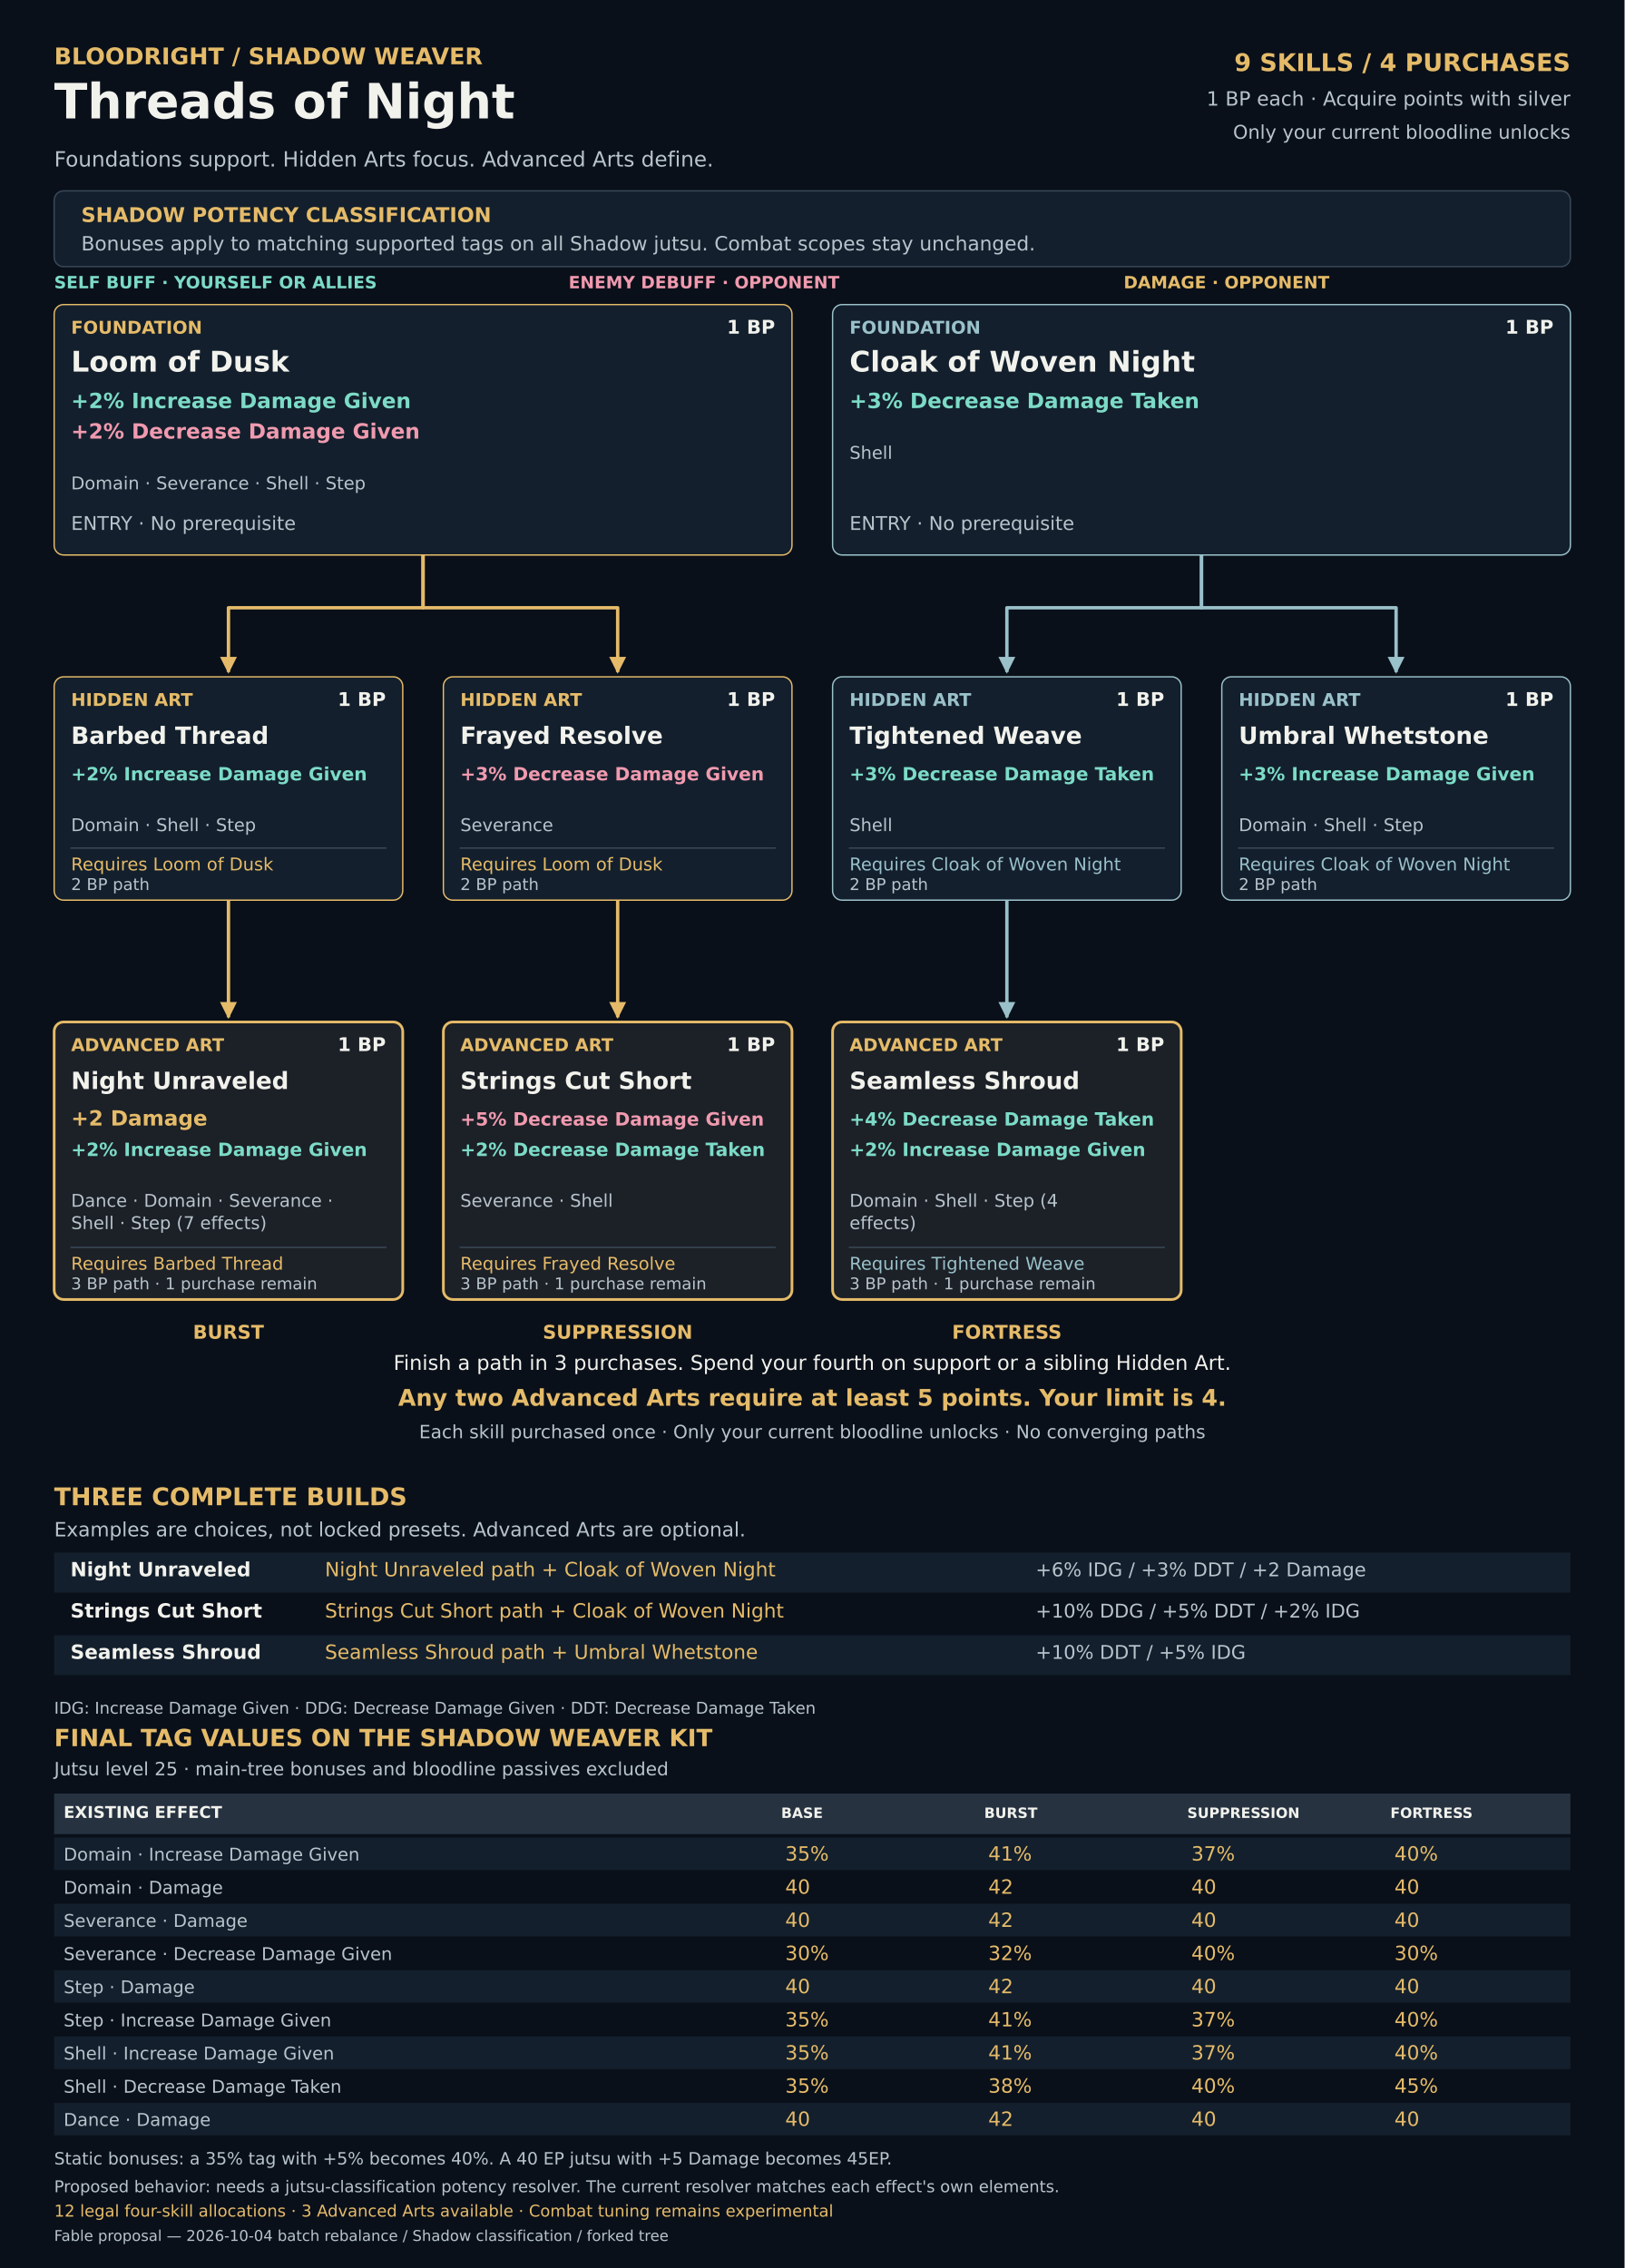
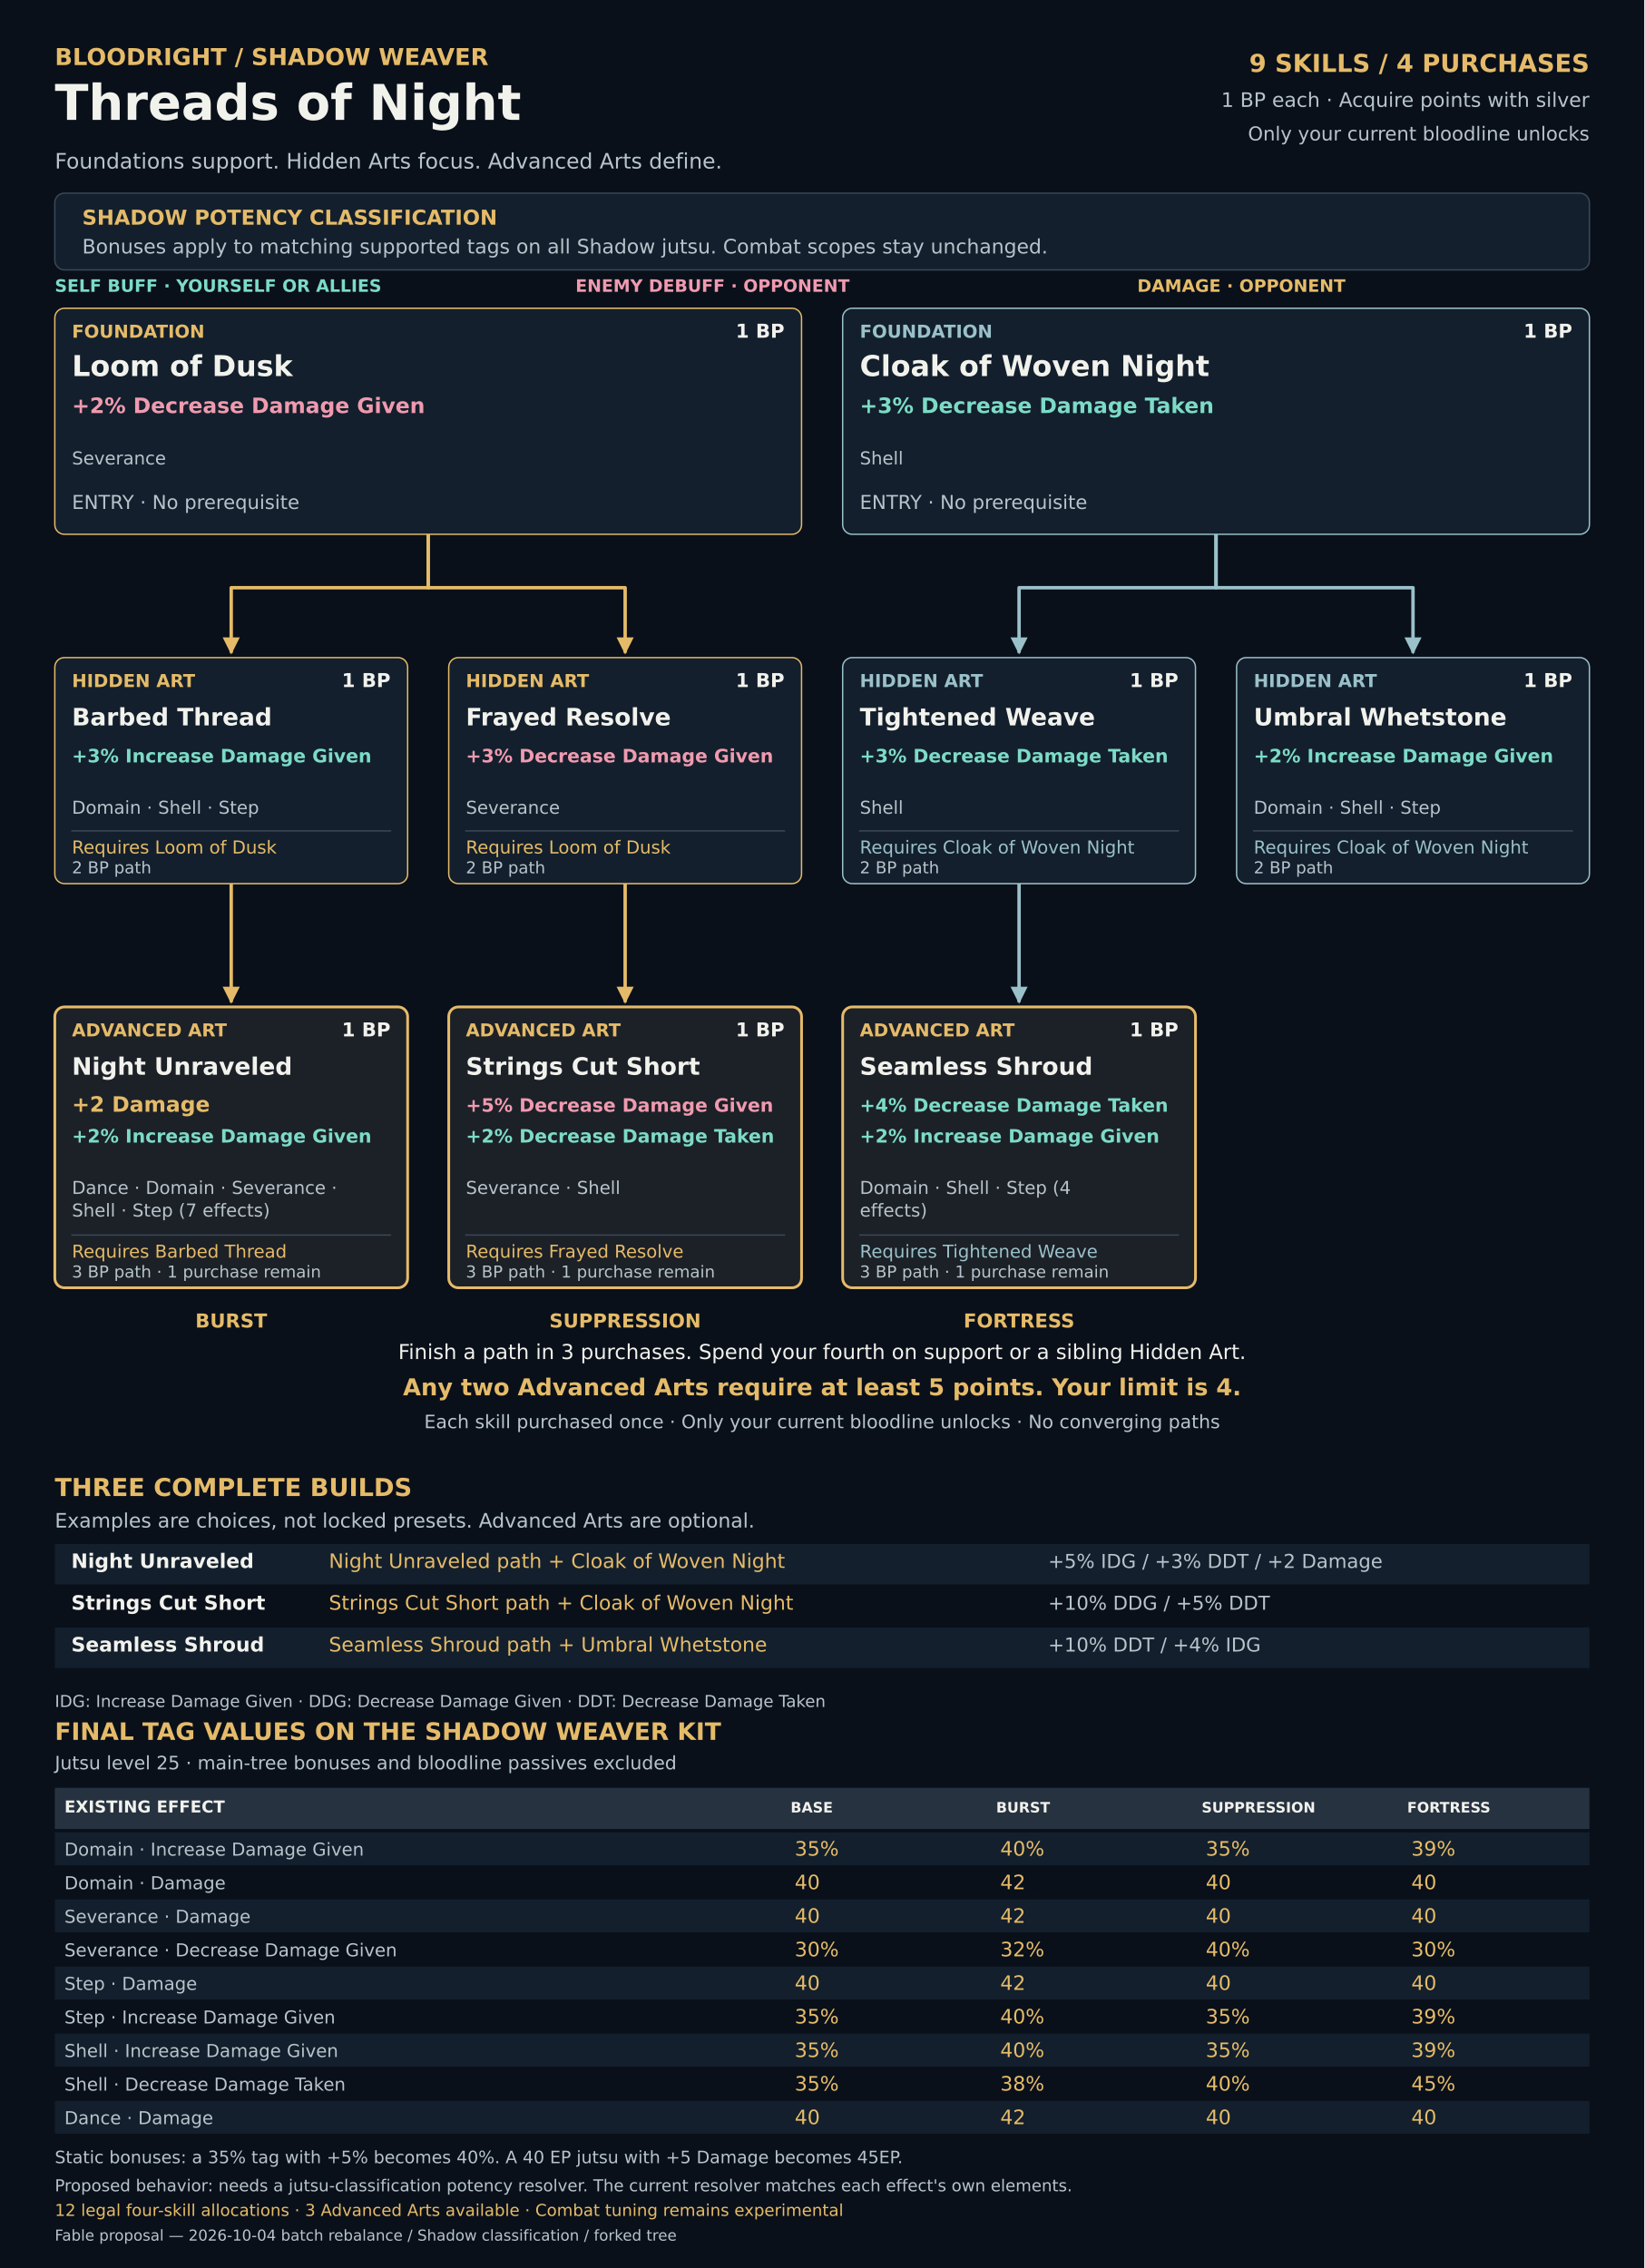
- <svg xmlns="http://www.w3.org/2000/svg" width="2400" height="3351" viewBox="0 0 2400 3351" role="img" aria-labelledby="title desc">
+ <svg xmlns="http://www.w3.org/2000/svg" width="2400" height="3311" viewBox="0 0 2400 3311" role="img" aria-labelledby="title desc">
  <defs>
    <marker id="arrow-0" viewBox="0 0 10 10" refX="9" refY="5" markerWidth="5" markerHeight="5" orient="auto">
      <path d="M0 0L10 5L0 10Z" fill="#e5bb69" />
    </marker>
    <marker id="arrow-1" viewBox="0 0 10 10" refX="9" refY="5" markerWidth="5" markerHeight="5" orient="auto">
      <path d="M0 0L10 5L0 10Z" fill="#9ac1ca" />
    </marker>
    <marker id="arrow-2" viewBox="0 0 10 10" refX="9" refY="5" markerWidth="5" markerHeight="5" orient="auto">
      <path d="M0 0L10 5L0 10Z" fill="#b8d98d" />
    </marker>
    <marker id="arrow-3" viewBox="0 0 10 10" refX="9" refY="5" markerWidth="5" markerHeight="5" orient="auto">
      <path d="M0 0L10 5L0 10Z" fill="#d9a6e0" />
    </marker>
  </defs>
  <g font-family="DejaVu Sans, sans-serif">
-     <rect x="0" y="0" width="2400" height="3351" rx="0" fill="#0a101a" />
+     <rect x="0" y="0" width="2400" height="3311" rx="0" fill="#0a101a" />
    <text x="80" y="95" font-size="34" font-weight="700" fill="#e5bb69" text-anchor="start">BLOODRIGHT / SHADOW WEAVER</text>
    <text x="80" y="175" font-size="72" font-weight="700" fill="#f2f2ed" text-anchor="start">Threads of Night</text>
    <text x="80" y="246" font-size="31" font-weight="400" fill="#b8c4cc" text-anchor="start">Foundations support. Hidden Arts focus. Advanced Arts define.</text>
    <text x="2320" y="105" font-size="36" font-weight="700" fill="#e5bb69" text-anchor="end">9 SKILLS  /  4 PURCHASES</text>
    <text x="2320" y="156" font-size="29" font-weight="400" fill="#b8c4cc" text-anchor="end">1 BP each · Acquire points with silver</text>
    <text x="2320" y="205" font-size="28" font-weight="400" fill="#b8c4cc" text-anchor="end">Only your current bloodline unlocks</text>
    <rect x="80" y="282" width="2240" height="112" rx="14" fill="#131f2c" stroke="#394858" stroke-width="2" />
    <text x="120" y="328" font-size="30" font-weight="700" fill="#e5bb69" text-anchor="start">SHADOW POTENCY CLASSIFICATION</text>
    <text x="120" y="370" font-size="29" font-weight="400" fill="#b8c4cc" text-anchor="start">Bonuses apply to matching supported tags on all Shadow jutsu. Combat scopes stay unchanged.</text>
    <text x="80" y="426" font-size="25" font-weight="700" fill="#7cdbc7" text-anchor="start">SELF BUFF · YOURSELF OR ALLIES</text>
    <text x="840" y="426" font-size="25" font-weight="700" fill="#f09aaf" text-anchor="start">ENEMY DEBUFF · OPPONENT</text>
    <text x="1660" y="426" font-size="25" font-weight="700" fill="#e5bb69" text-anchor="start">DAMAGE · OPPONENT</text>
-     <path id="edge-02-03" data-from="02" data-to="03" d="M337.5 1330 V1503" fill="none" stroke="#e5bb69" stroke-width="5" stroke-linejoin="round" marker-end="url(#arrow-0)" />
-     <path id="edge-04-05" data-from="04" data-to="05" d="M912.5 1330 V1503" fill="none" stroke="#e5bb69" stroke-width="5" stroke-linejoin="round" marker-end="url(#arrow-0)" />
-     <path id="edge-01-02" data-from="01" data-to="02" d="M625 820 V898 H337.5 V993" fill="none" stroke="#e5bb69" stroke-width="5" stroke-linejoin="round" marker-end="url(#arrow-0)" />
-     <path id="edge-01-04" data-from="01" data-to="04" d="M625 820 V898 H912.5 V993" fill="none" stroke="#e5bb69" stroke-width="5" stroke-linejoin="round" marker-end="url(#arrow-0)" />
-     <path id="edge-07-08" data-from="07" data-to="08" d="M1487.5 1330 V1503" fill="none" stroke="#9ac1ca" stroke-width="5" stroke-linejoin="round" marker-end="url(#arrow-1)" />
-     <path id="edge-06-07" data-from="06" data-to="07" d="M1775 820 V898 H1487.5 V993" fill="none" stroke="#9ac1ca" stroke-width="5" stroke-linejoin="round" marker-end="url(#arrow-1)" />
-     <path id="edge-06-09" data-from="06" data-to="09" d="M1775 820 V898 H2062.5 V993" fill="none" stroke="#9ac1ca" stroke-width="5" stroke-linejoin="round" marker-end="url(#arrow-1)" />
+     <path id="edge-02-03" data-from="02" data-to="03" d="M337.5 1290 V1463" fill="none" stroke="#e5bb69" stroke-width="5" stroke-linejoin="round" marker-end="url(#arrow-0)" />
+     <path id="edge-04-05" data-from="04" data-to="05" d="M912.5 1290 V1463" fill="none" stroke="#e5bb69" stroke-width="5" stroke-linejoin="round" marker-end="url(#arrow-0)" />
+     <path id="edge-01-02" data-from="01" data-to="02" d="M625 780 V858 H337.5 V953" fill="none" stroke="#e5bb69" stroke-width="5" stroke-linejoin="round" marker-end="url(#arrow-0)" />
+     <path id="edge-01-04" data-from="01" data-to="04" d="M625 780 V858 H912.5 V953" fill="none" stroke="#e5bb69" stroke-width="5" stroke-linejoin="round" marker-end="url(#arrow-0)" />
+     <path id="edge-07-08" data-from="07" data-to="08" d="M1487.5 1290 V1463" fill="none" stroke="#9ac1ca" stroke-width="5" stroke-linejoin="round" marker-end="url(#arrow-1)" />
+     <path id="edge-06-07" data-from="06" data-to="07" d="M1775 780 V858 H1487.5 V953" fill="none" stroke="#9ac1ca" stroke-width="5" stroke-linejoin="round" marker-end="url(#arrow-1)" />
+     <path id="edge-06-09" data-from="06" data-to="09" d="M1775 780 V858 H2062.5 V953" fill="none" stroke="#9ac1ca" stroke-width="5" stroke-linejoin="round" marker-end="url(#arrow-1)" />
    <g id="node-01" data-cost="1" data-prerequisites="" data-potency-classification="Shadow">
-       <rect x="80" y="450" width="1090" height="370" rx="14" fill="#131f2c" stroke="#e5bb69" stroke-width="2" />
+       <rect x="80" y="450" width="1090" height="330" rx="14" fill="#131f2c" stroke="#e5bb69" stroke-width="2" />
      <text x="105.0" y="493" font-size="26" font-weight="700" fill="#e5bb69" text-anchor="start">FOUNDATION</text>
      <text x="1145.0" y="493" font-size="28" font-weight="700" fill="#f2f2ed" text-anchor="end">1 BP</text>
      <text x="105.0" y="549" font-size="42" font-weight="700" fill="#f2f2ed" text-anchor="start">Loom of Dusk</text>
-       <text x="105.0" y="603" font-size="31" font-weight="700" fill="#7cdbc7" text-anchor="start">+2% Increase Damage Given</text>
-       <text x="105.0" y="648" font-size="31" font-weight="700" fill="#f09aaf" text-anchor="start">+2% Decrease Damage Given</text>
-       <text x="105.0" y="723" font-size="26" font-weight="400" fill="#b8c4cc" text-anchor="start">Domain · Severance · Shell · Step</text>
-       <text x="105.0" y="783" font-size="28" font-weight="400" fill="#b8c4cc" text-anchor="start">ENTRY · No prerequisite</text>
+       <text x="105.0" y="603" font-size="31" font-weight="700" fill="#f09aaf" text-anchor="start">+2% Decrease Damage Given</text>
+       <text x="105.0" y="678" font-size="26" font-weight="400" fill="#b8c4cc" text-anchor="start">Severance</text>
+       <text x="105.0" y="743" font-size="28" font-weight="400" fill="#b8c4cc" text-anchor="start">ENTRY · No prerequisite</text>
    </g>
    <g id="node-06" data-cost="1" data-prerequisites="" data-potency-classification="Shadow">
-       <rect x="1230" y="450" width="1090" height="370" rx="14" fill="#131f2c" stroke="#9ac1ca" stroke-width="2" />
+       <rect x="1230" y="450" width="1090" height="330" rx="14" fill="#131f2c" stroke="#9ac1ca" stroke-width="2" />
      <text x="1255.0" y="493" font-size="26" font-weight="700" fill="#9ac1ca" text-anchor="start">FOUNDATION</text>
      <text x="2295.0" y="493" font-size="28" font-weight="700" fill="#f2f2ed" text-anchor="end">1 BP</text>
      <text x="1255.0" y="549" font-size="42" font-weight="700" fill="#f2f2ed" text-anchor="start">Cloak of Woven Night</text>
      <text x="1255.0" y="603" font-size="31" font-weight="700" fill="#7cdbc7" text-anchor="start">+3% Decrease Damage Taken</text>
      <text x="1255.0" y="678" font-size="26" font-weight="400" fill="#b8c4cc" text-anchor="start">Shell</text>
-       <text x="1255.0" y="783" font-size="28" font-weight="400" fill="#b8c4cc" text-anchor="start">ENTRY · No prerequisite</text>
+       <text x="1255.0" y="743" font-size="28" font-weight="400" fill="#b8c4cc" text-anchor="start">ENTRY · No prerequisite</text>
    </g>
    <g id="node-02" data-cost="1" data-prerequisites="01" data-potency-classification="Shadow">
-       <rect x="80" y="1000" width="515" height="330" rx="14" fill="#131f2c" stroke="#e5bb69" stroke-width="2" />
-       <text x="105.0" y="1043" font-size="26" font-weight="700" fill="#e5bb69" text-anchor="start">HIDDEN ART</text>
-       <text x="570.0" y="1043" font-size="28" font-weight="700" fill="#f2f2ed" text-anchor="end">1 BP</text>
-       <text x="105.0" y="1099" font-size="35" font-weight="700" fill="#f2f2ed" text-anchor="start">Barbed Thread</text>
-       <text x="105.0" y="1153" font-size="27" font-weight="700" fill="#7cdbc7" text-anchor="start">+2% Increase Damage Given</text>
-       <text x="105.0" y="1228" font-size="26" font-weight="400" fill="#b8c4cc" text-anchor="start">Domain · Shell · Step</text>
-       <path d="M104 1253 L571 1253" fill="none" stroke="#394858" stroke-width="2" />
-       <text x="105.0" y="1286" font-size="26" font-weight="400" fill="#e5bb69" text-anchor="start">Requires Loom of Dusk</text>
-       <text x="105.0" y="1315" font-size="24" font-weight="400" fill="#b8c4cc" text-anchor="start">2 BP path</text>
+       <rect x="80" y="960" width="515" height="330" rx="14" fill="#131f2c" stroke="#e5bb69" stroke-width="2" />
+       <text x="105.0" y="1003" font-size="26" font-weight="700" fill="#e5bb69" text-anchor="start">HIDDEN ART</text>
+       <text x="570.0" y="1003" font-size="28" font-weight="700" fill="#f2f2ed" text-anchor="end">1 BP</text>
+       <text x="105.0" y="1059" font-size="35" font-weight="700" fill="#f2f2ed" text-anchor="start">Barbed Thread</text>
+       <text x="105.0" y="1113" font-size="27" font-weight="700" fill="#7cdbc7" text-anchor="start">+3% Increase Damage Given</text>
+       <text x="105.0" y="1188" font-size="26" font-weight="400" fill="#b8c4cc" text-anchor="start">Domain · Shell · Step</text>
+       <path d="M104 1213 L571 1213" fill="none" stroke="#394858" stroke-width="2" />
+       <text x="105.0" y="1246" font-size="26" font-weight="400" fill="#e5bb69" text-anchor="start">Requires Loom of Dusk</text>
+       <text x="105.0" y="1275" font-size="24" font-weight="400" fill="#b8c4cc" text-anchor="start">2 BP path</text>
    </g>
    <g id="node-04" data-cost="1" data-prerequisites="01" data-potency-classification="Shadow">
-       <rect x="655" y="1000" width="515" height="330" rx="14" fill="#131f2c" stroke="#e5bb69" stroke-width="2" />
-       <text x="680.0" y="1043" font-size="26" font-weight="700" fill="#e5bb69" text-anchor="start">HIDDEN ART</text>
-       <text x="1145.0" y="1043" font-size="28" font-weight="700" fill="#f2f2ed" text-anchor="end">1 BP</text>
-       <text x="680.0" y="1099" font-size="35" font-weight="700" fill="#f2f2ed" text-anchor="start">Frayed Resolve</text>
-       <text x="680.0" y="1153" font-size="27" font-weight="700" fill="#f09aaf" text-anchor="start">+3% Decrease Damage Given</text>
-       <text x="680.0" y="1228" font-size="26" font-weight="400" fill="#b8c4cc" text-anchor="start">Severance</text>
-       <path d="M679 1253 L1146 1253" fill="none" stroke="#394858" stroke-width="2" />
-       <text x="680.0" y="1286" font-size="26" font-weight="400" fill="#e5bb69" text-anchor="start">Requires Loom of Dusk</text>
-       <text x="680.0" y="1315" font-size="24" font-weight="400" fill="#b8c4cc" text-anchor="start">2 BP path</text>
+       <rect x="655" y="960" width="515" height="330" rx="14" fill="#131f2c" stroke="#e5bb69" stroke-width="2" />
+       <text x="680.0" y="1003" font-size="26" font-weight="700" fill="#e5bb69" text-anchor="start">HIDDEN ART</text>
+       <text x="1145.0" y="1003" font-size="28" font-weight="700" fill="#f2f2ed" text-anchor="end">1 BP</text>
+       <text x="680.0" y="1059" font-size="35" font-weight="700" fill="#f2f2ed" text-anchor="start">Frayed Resolve</text>
+       <text x="680.0" y="1113" font-size="27" font-weight="700" fill="#f09aaf" text-anchor="start">+3% Decrease Damage Given</text>
+       <text x="680.0" y="1188" font-size="26" font-weight="400" fill="#b8c4cc" text-anchor="start">Severance</text>
+       <path d="M679 1213 L1146 1213" fill="none" stroke="#394858" stroke-width="2" />
+       <text x="680.0" y="1246" font-size="26" font-weight="400" fill="#e5bb69" text-anchor="start">Requires Loom of Dusk</text>
+       <text x="680.0" y="1275" font-size="24" font-weight="400" fill="#b8c4cc" text-anchor="start">2 BP path</text>
    </g>
    <g id="node-07" data-cost="1" data-prerequisites="06" data-potency-classification="Shadow">
-       <rect x="1230" y="1000" width="515" height="330" rx="14" fill="#131f2c" stroke="#9ac1ca" stroke-width="2" />
-       <text x="1255.0" y="1043" font-size="26" font-weight="700" fill="#9ac1ca" text-anchor="start">HIDDEN ART</text>
-       <text x="1720.0" y="1043" font-size="28" font-weight="700" fill="#f2f2ed" text-anchor="end">1 BP</text>
-       <text x="1255.0" y="1099" font-size="35" font-weight="700" fill="#f2f2ed" text-anchor="start">Tightened Weave</text>
-       <text x="1255.0" y="1153" font-size="27" font-weight="700" fill="#7cdbc7" text-anchor="start">+3% Decrease Damage Taken</text>
-       <text x="1255.0" y="1228" font-size="26" font-weight="400" fill="#b8c4cc" text-anchor="start">Shell</text>
-       <path d="M1254 1253 L1721 1253" fill="none" stroke="#394858" stroke-width="2" />
-       <text x="1255.0" y="1286" font-size="26" font-weight="400" fill="#9ac1ca" text-anchor="start">Requires Cloak of Woven Night</text>
-       <text x="1255.0" y="1315" font-size="24" font-weight="400" fill="#b8c4cc" text-anchor="start">2 BP path</text>
+       <rect x="1230" y="960" width="515" height="330" rx="14" fill="#131f2c" stroke="#9ac1ca" stroke-width="2" />
+       <text x="1255.0" y="1003" font-size="26" font-weight="700" fill="#9ac1ca" text-anchor="start">HIDDEN ART</text>
+       <text x="1720.0" y="1003" font-size="28" font-weight="700" fill="#f2f2ed" text-anchor="end">1 BP</text>
+       <text x="1255.0" y="1059" font-size="35" font-weight="700" fill="#f2f2ed" text-anchor="start">Tightened Weave</text>
+       <text x="1255.0" y="1113" font-size="27" font-weight="700" fill="#7cdbc7" text-anchor="start">+3% Decrease Damage Taken</text>
+       <text x="1255.0" y="1188" font-size="26" font-weight="400" fill="#b8c4cc" text-anchor="start">Shell</text>
+       <path d="M1254 1213 L1721 1213" fill="none" stroke="#394858" stroke-width="2" />
+       <text x="1255.0" y="1246" font-size="26" font-weight="400" fill="#9ac1ca" text-anchor="start">Requires Cloak of Woven Night</text>
+       <text x="1255.0" y="1275" font-size="24" font-weight="400" fill="#b8c4cc" text-anchor="start">2 BP path</text>
    </g>
    <g id="node-09" data-cost="1" data-prerequisites="06" data-potency-classification="Shadow">
-       <rect x="1805" y="1000" width="515" height="330" rx="14" fill="#131f2c" stroke="#9ac1ca" stroke-width="2" />
-       <text x="1830.0" y="1043" font-size="26" font-weight="700" fill="#9ac1ca" text-anchor="start">HIDDEN ART</text>
-       <text x="2295.0" y="1043" font-size="28" font-weight="700" fill="#f2f2ed" text-anchor="end">1 BP</text>
-       <text x="1830.0" y="1099" font-size="35" font-weight="700" fill="#f2f2ed" text-anchor="start">Umbral Whetstone</text>
-       <text x="1830.0" y="1153" font-size="27" font-weight="700" fill="#7cdbc7" text-anchor="start">+3% Increase Damage Given</text>
-       <text x="1830.0" y="1228" font-size="26" font-weight="400" fill="#b8c4cc" text-anchor="start">Domain · Shell · Step</text>
-       <path d="M1829 1253 L2296 1253" fill="none" stroke="#394858" stroke-width="2" />
-       <text x="1830.0" y="1286" font-size="26" font-weight="400" fill="#9ac1ca" text-anchor="start">Requires Cloak of Woven Night</text>
-       <text x="1830.0" y="1315" font-size="24" font-weight="400" fill="#b8c4cc" text-anchor="start">2 BP path</text>
+       <rect x="1805" y="960" width="515" height="330" rx="14" fill="#131f2c" stroke="#9ac1ca" stroke-width="2" />
+       <text x="1830.0" y="1003" font-size="26" font-weight="700" fill="#9ac1ca" text-anchor="start">HIDDEN ART</text>
+       <text x="2295.0" y="1003" font-size="28" font-weight="700" fill="#f2f2ed" text-anchor="end">1 BP</text>
+       <text x="1830.0" y="1059" font-size="35" font-weight="700" fill="#f2f2ed" text-anchor="start">Umbral Whetstone</text>
+       <text x="1830.0" y="1113" font-size="27" font-weight="700" fill="#7cdbc7" text-anchor="start">+2% Increase Damage Given</text>
+       <text x="1830.0" y="1188" font-size="26" font-weight="400" fill="#b8c4cc" text-anchor="start">Domain · Shell · Step</text>
+       <path d="M1829 1213 L2296 1213" fill="none" stroke="#394858" stroke-width="2" />
+       <text x="1830.0" y="1246" font-size="26" font-weight="400" fill="#9ac1ca" text-anchor="start">Requires Cloak of Woven Night</text>
+       <text x="1830.0" y="1275" font-size="24" font-weight="400" fill="#b8c4cc" text-anchor="start">2 BP path</text>
    </g>
    <g id="node-03" data-cost="1" data-prerequisites="02" data-potency-classification="Shadow">
-       <rect x="80" y="1510" width="515" height="410" rx="14" fill="#1c2027" stroke="#e5bb69" stroke-width="4" />
-       <text x="105.0" y="1553" font-size="26" font-weight="700" fill="#e5bb69" text-anchor="start">ADVANCED ART</text>
-       <text x="570.0" y="1553" font-size="28" font-weight="700" fill="#f2f2ed" text-anchor="end">1 BP</text>
-       <text x="105.0" y="1609" font-size="35" font-weight="700" fill="#f2f2ed" text-anchor="start">Night Unraveled</text>
-       <text x="105.0" y="1663" font-size="31" font-weight="700" fill="#e5bb69" text-anchor="start">+2 Damage</text>
-       <text x="105.0" y="1708" font-size="27" font-weight="700" fill="#7cdbc7" text-anchor="start">+2% Increase Damage Given</text>
-       <text x="105.0" y="1783" font-size="26" font-weight="400" fill="#b8c4cc" text-anchor="start">Dance · Domain · Severance ·</text>
-       <text x="105.0" y="1816" font-size="26" font-weight="400" fill="#b8c4cc" text-anchor="start">Shell · Step (7 effects)</text>
-       <path d="M104 1843 L571 1843" fill="none" stroke="#394858" stroke-width="2" />
-       <text x="105.0" y="1876" font-size="26" font-weight="400" fill="#e5bb69" text-anchor="start">Requires Barbed Thread</text>
-       <text x="105.0" y="1905" font-size="24" font-weight="400" fill="#b8c4cc" text-anchor="start">3 BP path · 1 purchase remain</text>
+       <rect x="80" y="1470" width="515" height="410" rx="14" fill="#1c2027" stroke="#e5bb69" stroke-width="4" />
+       <text x="105.0" y="1513" font-size="26" font-weight="700" fill="#e5bb69" text-anchor="start">ADVANCED ART</text>
+       <text x="570.0" y="1513" font-size="28" font-weight="700" fill="#f2f2ed" text-anchor="end">1 BP</text>
+       <text x="105.0" y="1569" font-size="35" font-weight="700" fill="#f2f2ed" text-anchor="start">Night Unraveled</text>
+       <text x="105.0" y="1623" font-size="31" font-weight="700" fill="#e5bb69" text-anchor="start">+2 Damage</text>
+       <text x="105.0" y="1668" font-size="27" font-weight="700" fill="#7cdbc7" text-anchor="start">+2% Increase Damage Given</text>
+       <text x="105.0" y="1743" font-size="26" font-weight="400" fill="#b8c4cc" text-anchor="start">Dance · Domain · Severance ·</text>
+       <text x="105.0" y="1776" font-size="26" font-weight="400" fill="#b8c4cc" text-anchor="start">Shell · Step (7 effects)</text>
+       <path d="M104 1803 L571 1803" fill="none" stroke="#394858" stroke-width="2" />
+       <text x="105.0" y="1836" font-size="26" font-weight="400" fill="#e5bb69" text-anchor="start">Requires Barbed Thread</text>
+       <text x="105.0" y="1865" font-size="24" font-weight="400" fill="#b8c4cc" text-anchor="start">3 BP path · 1 purchase remain</text>
    </g>
    <g id="node-05" data-cost="1" data-prerequisites="04" data-potency-classification="Shadow">
-       <rect x="655" y="1510" width="515" height="410" rx="14" fill="#1c2027" stroke="#e5bb69" stroke-width="4" />
-       <text x="680.0" y="1553" font-size="26" font-weight="700" fill="#e5bb69" text-anchor="start">ADVANCED ART</text>
-       <text x="1145.0" y="1553" font-size="28" font-weight="700" fill="#f2f2ed" text-anchor="end">1 BP</text>
-       <text x="680.0" y="1609" font-size="35" font-weight="700" fill="#f2f2ed" text-anchor="start">Strings Cut Short</text>
-       <text x="680.0" y="1663" font-size="27" font-weight="700" fill="#f09aaf" text-anchor="start">+5% Decrease Damage Given</text>
-       <text x="680.0" y="1708" font-size="27" font-weight="700" fill="#7cdbc7" text-anchor="start">+2% Decrease Damage Taken</text>
-       <text x="680.0" y="1783" font-size="26" font-weight="400" fill="#b8c4cc" text-anchor="start">Severance · Shell</text>
-       <path d="M679 1843 L1146 1843" fill="none" stroke="#394858" stroke-width="2" />
-       <text x="680.0" y="1876" font-size="26" font-weight="400" fill="#e5bb69" text-anchor="start">Requires Frayed Resolve</text>
-       <text x="680.0" y="1905" font-size="24" font-weight="400" fill="#b8c4cc" text-anchor="start">3 BP path · 1 purchase remain</text>
+       <rect x="655" y="1470" width="515" height="410" rx="14" fill="#1c2027" stroke="#e5bb69" stroke-width="4" />
+       <text x="680.0" y="1513" font-size="26" font-weight="700" fill="#e5bb69" text-anchor="start">ADVANCED ART</text>
+       <text x="1145.0" y="1513" font-size="28" font-weight="700" fill="#f2f2ed" text-anchor="end">1 BP</text>
+       <text x="680.0" y="1569" font-size="35" font-weight="700" fill="#f2f2ed" text-anchor="start">Strings Cut Short</text>
+       <text x="680.0" y="1623" font-size="27" font-weight="700" fill="#f09aaf" text-anchor="start">+5% Decrease Damage Given</text>
+       <text x="680.0" y="1668" font-size="27" font-weight="700" fill="#7cdbc7" text-anchor="start">+2% Decrease Damage Taken</text>
+       <text x="680.0" y="1743" font-size="26" font-weight="400" fill="#b8c4cc" text-anchor="start">Severance · Shell</text>
+       <path d="M679 1803 L1146 1803" fill="none" stroke="#394858" stroke-width="2" />
+       <text x="680.0" y="1836" font-size="26" font-weight="400" fill="#e5bb69" text-anchor="start">Requires Frayed Resolve</text>
+       <text x="680.0" y="1865" font-size="24" font-weight="400" fill="#b8c4cc" text-anchor="start">3 BP path · 1 purchase remain</text>
    </g>
    <g id="node-08" data-cost="1" data-prerequisites="07" data-potency-classification="Shadow">
-       <rect x="1230" y="1510" width="515" height="410" rx="14" fill="#1c2027" stroke="#e5bb69" stroke-width="4" />
-       <text x="1255.0" y="1553" font-size="26" font-weight="700" fill="#e5bb69" text-anchor="start">ADVANCED ART</text>
-       <text x="1720.0" y="1553" font-size="28" font-weight="700" fill="#f2f2ed" text-anchor="end">1 BP</text>
-       <text x="1255.0" y="1609" font-size="35" font-weight="700" fill="#f2f2ed" text-anchor="start">Seamless Shroud</text>
-       <text x="1255.0" y="1663" font-size="27" font-weight="700" fill="#7cdbc7" text-anchor="start">+4% Decrease Damage Taken</text>
-       <text x="1255.0" y="1708" font-size="27" font-weight="700" fill="#7cdbc7" text-anchor="start">+2% Increase Damage Given</text>
-       <text x="1255.0" y="1783" font-size="26" font-weight="400" fill="#b8c4cc" text-anchor="start">Domain · Shell · Step (4</text>
-       <text x="1255.0" y="1816" font-size="26" font-weight="400" fill="#b8c4cc" text-anchor="start">effects)</text>
-       <path d="M1254 1843 L1721 1843" fill="none" stroke="#394858" stroke-width="2" />
-       <text x="1255.0" y="1876" font-size="26" font-weight="400" fill="#9ac1ca" text-anchor="start">Requires Tightened Weave</text>
-       <text x="1255.0" y="1905" font-size="24" font-weight="400" fill="#b8c4cc" text-anchor="start">3 BP path · 1 purchase remain</text>
-     </g>
-     <text x="337.5" y="1978" font-size="28" font-weight="700" fill="#e5bb69" text-anchor="middle">BURST</text>
-     <text x="912.5" y="1978" font-size="28" font-weight="700" fill="#e5bb69" text-anchor="middle">SUPPRESSION</text>
-     <text x="1487.5" y="1978" font-size="28" font-weight="700" fill="#e5bb69" text-anchor="middle">FORTRESS</text>
-     <text x="1200.0" y="2024" font-size="30" font-weight="400" fill="#f2f2ed" text-anchor="middle">Finish a path in 3 purchases. Spend your fourth on support or a sibling Hidden Art.</text>
-     <text x="1200.0" y="2077" font-size="34" font-weight="700" fill="#e5bb69" text-anchor="middle">Any two Advanced Arts require at least 5 points. Your limit is 4.</text>
-     <text x="1200.0" y="2125" font-size="27" font-weight="400" fill="#b8c4cc" text-anchor="middle">Each skill purchased once · Only your current bloodline unlocks · No converging paths</text>
-     <text x="80" y="2224" font-size="36" font-weight="700" fill="#e5bb69" text-anchor="start">THREE COMPLETE BUILDS</text>
-     <text x="80" y="2270" font-size="29" font-weight="400" fill="#b8c4cc" text-anchor="start">Examples are choices, not locked presets. Advanced Arts are optional.</text>
-     <rect x="80" y="2294" width="2240" height="59" rx="0" fill="#131f2c" />
-     <text x="104" y="2329" font-size="29" font-weight="700" fill="#f2f2ed" text-anchor="start">Night Unraveled</text>
-     <text x="480" y="2329" font-size="29" font-weight="400" fill="#e5bb69" text-anchor="start">Night Unraveled path + Cloak of Woven Night</text>
-     <text x="1530" y="2329" font-size="28" font-weight="400" fill="#b8c4cc" text-anchor="start">+6% IDG / +3% DDT / +2 Damage</text>
-     <rect x="80" y="2355" width="2240" height="59" rx="0" fill="#0a101a" />
-     <text x="104" y="2390" font-size="29" font-weight="700" fill="#f2f2ed" text-anchor="start">Strings Cut Short</text>
-     <text x="480" y="2390" font-size="29" font-weight="400" fill="#e5bb69" text-anchor="start">Strings Cut Short path + Cloak of Woven Night</text>
-     <text x="1530" y="2390" font-size="28" font-weight="400" fill="#b8c4cc" text-anchor="start">+10% DDG / +5% DDT / +2% IDG</text>
-     <rect x="80" y="2416" width="2240" height="59" rx="0" fill="#131f2c" />
-     <text x="104" y="2451" font-size="29" font-weight="700" fill="#f2f2ed" text-anchor="start">Seamless Shroud</text>
-     <text x="480" y="2451" font-size="29" font-weight="400" fill="#e5bb69" text-anchor="start">Seamless Shroud path + Umbral Whetstone</text>
-     <text x="1530" y="2451" font-size="28" font-weight="400" fill="#b8c4cc" text-anchor="start">+10% DDT / +5% IDG</text>
-     <text x="80" y="2532" font-size="24" font-weight="400" fill="#b8c4cc" text-anchor="start">IDG: Increase Damage Given · DDG: Decrease Damage Given · DDT: Decrease Damage Taken</text>
-     <text x="80" y="2580" font-size="35" font-weight="700" fill="#e5bb69" text-anchor="start">FINAL TAG VALUES ON THE SHADOW WEAVER KIT</text>
-     <text x="80" y="2623" font-size="27" font-weight="400" fill="#b8c4cc" text-anchor="start">Jutsu level 25 · main-tree bonuses and bloodline passives excluded</text>
-     <rect x="80" y="2650" width="2240" height="60" rx="0" fill="#263240" />
-     <text x="94" y="2686" font-size="24" font-weight="700" fill="#f2f2ed" text-anchor="start">EXISTING EFFECT</text>
-     <text x="1154.0" y="2686" font-size="21" font-weight="700" fill="#f2f2ed" text-anchor="start">BASE</text>
-     <text x="1454.0" y="2686" font-size="21" font-weight="700" fill="#f2f2ed" text-anchor="start">BURST</text>
-     <text x="1754.0" y="2686" font-size="21" font-weight="700" fill="#f2f2ed" text-anchor="start">SUPPRESSION</text>
-     <text x="2054.0" y="2686" font-size="21" font-weight="700" fill="#f2f2ed" text-anchor="start">FORTRESS</text>
-     <rect x="80" y="2715" width="2240" height="48" rx="0" fill="#131f2c" />
-     <text x="94" y="2749" font-size="26" font-weight="400" fill="#b8c4cc" text-anchor="start">Domain · Increase Damage Given</text>
-     <text x="1160.0" y="2749" font-size="29" font-weight="400" fill="#e5bb69" text-anchor="start">35%</text>
-     <text x="1460.0" y="2749" font-size="29" font-weight="400" fill="#e5bb69" text-anchor="start">41%</text>
-     <text x="1760.0" y="2749" font-size="29" font-weight="400" fill="#e5bb69" text-anchor="start">37%</text>
-     <text x="2060.0" y="2749" font-size="29" font-weight="400" fill="#e5bb69" text-anchor="start">40%</text>
-     <text x="94" y="2798" font-size="26" font-weight="400" fill="#b8c4cc" text-anchor="start">Domain · Damage</text>
-     <text x="1160.0" y="2798" font-size="29" font-weight="400" fill="#e5bb69" text-anchor="start">40</text>
-     <text x="1460.0" y="2798" font-size="29" font-weight="400" fill="#e5bb69" text-anchor="start">42</text>
-     <text x="1760.0" y="2798" font-size="29" font-weight="400" fill="#e5bb69" text-anchor="start">40</text>
-     <text x="2060.0" y="2798" font-size="29" font-weight="400" fill="#e5bb69" text-anchor="start">40</text>
-     <rect x="80" y="2813" width="2240" height="48" rx="0" fill="#131f2c" />
-     <text x="94" y="2847" font-size="26" font-weight="400" fill="#b8c4cc" text-anchor="start">Severance · Damage</text>
-     <text x="1160.0" y="2847" font-size="29" font-weight="400" fill="#e5bb69" text-anchor="start">40</text>
-     <text x="1460.0" y="2847" font-size="29" font-weight="400" fill="#e5bb69" text-anchor="start">42</text>
-     <text x="1760.0" y="2847" font-size="29" font-weight="400" fill="#e5bb69" text-anchor="start">40</text>
-     <text x="2060.0" y="2847" font-size="29" font-weight="400" fill="#e5bb69" text-anchor="start">40</text>
-     <text x="94" y="2896" font-size="26" font-weight="400" fill="#b8c4cc" text-anchor="start">Severance · Decrease Damage Given</text>
-     <text x="1160.0" y="2896" font-size="29" font-weight="400" fill="#e5bb69" text-anchor="start">30%</text>
-     <text x="1460.0" y="2896" font-size="29" font-weight="400" fill="#e5bb69" text-anchor="start">32%</text>
-     <text x="1760.0" y="2896" font-size="29" font-weight="400" fill="#e5bb69" text-anchor="start">40%</text>
-     <text x="2060.0" y="2896" font-size="29" font-weight="400" fill="#e5bb69" text-anchor="start">30%</text>
-     <rect x="80" y="2911" width="2240" height="48" rx="0" fill="#131f2c" />
-     <text x="94" y="2945" font-size="26" font-weight="400" fill="#b8c4cc" text-anchor="start">Step · Damage</text>
-     <text x="1160.0" y="2945" font-size="29" font-weight="400" fill="#e5bb69" text-anchor="start">40</text>
-     <text x="1460.0" y="2945" font-size="29" font-weight="400" fill="#e5bb69" text-anchor="start">42</text>
-     <text x="1760.0" y="2945" font-size="29" font-weight="400" fill="#e5bb69" text-anchor="start">40</text>
-     <text x="2060.0" y="2945" font-size="29" font-weight="400" fill="#e5bb69" text-anchor="start">40</text>
-     <text x="94" y="2994" font-size="26" font-weight="400" fill="#b8c4cc" text-anchor="start">Step · Increase Damage Given</text>
-     <text x="1160.0" y="2994" font-size="29" font-weight="400" fill="#e5bb69" text-anchor="start">35%</text>
-     <text x="1460.0" y="2994" font-size="29" font-weight="400" fill="#e5bb69" text-anchor="start">41%</text>
-     <text x="1760.0" y="2994" font-size="29" font-weight="400" fill="#e5bb69" text-anchor="start">37%</text>
-     <text x="2060.0" y="2994" font-size="29" font-weight="400" fill="#e5bb69" text-anchor="start">40%</text>
-     <rect x="80" y="3009" width="2240" height="48" rx="0" fill="#131f2c" />
-     <text x="94" y="3043" font-size="26" font-weight="400" fill="#b8c4cc" text-anchor="start">Shell · Increase Damage Given</text>
-     <text x="1160.0" y="3043" font-size="29" font-weight="400" fill="#e5bb69" text-anchor="start">35%</text>
-     <text x="1460.0" y="3043" font-size="29" font-weight="400" fill="#e5bb69" text-anchor="start">41%</text>
-     <text x="1760.0" y="3043" font-size="29" font-weight="400" fill="#e5bb69" text-anchor="start">37%</text>
-     <text x="2060.0" y="3043" font-size="29" font-weight="400" fill="#e5bb69" text-anchor="start">40%</text>
-     <text x="94" y="3092" font-size="26" font-weight="400" fill="#b8c4cc" text-anchor="start">Shell · Decrease Damage Taken</text>
-     <text x="1160.0" y="3092" font-size="29" font-weight="400" fill="#e5bb69" text-anchor="start">35%</text>
-     <text x="1460.0" y="3092" font-size="29" font-weight="400" fill="#e5bb69" text-anchor="start">38%</text>
-     <text x="1760.0" y="3092" font-size="29" font-weight="400" fill="#e5bb69" text-anchor="start">40%</text>
-     <text x="2060.0" y="3092" font-size="29" font-weight="400" fill="#e5bb69" text-anchor="start">45%</text>
-     <rect x="80" y="3107" width="2240" height="48" rx="0" fill="#131f2c" />
-     <text x="94" y="3141" font-size="26" font-weight="400" fill="#b8c4cc" text-anchor="start">Dance · Damage</text>
-     <text x="1160.0" y="3141" font-size="29" font-weight="400" fill="#e5bb69" text-anchor="start">40</text>
-     <text x="1460.0" y="3141" font-size="29" font-weight="400" fill="#e5bb69" text-anchor="start">42</text>
-     <text x="1760.0" y="3141" font-size="29" font-weight="400" fill="#e5bb69" text-anchor="start">40</text>
-     <text x="2060.0" y="3141" font-size="29" font-weight="400" fill="#e5bb69" text-anchor="start">40</text>
-     <text x="80" y="3198" font-size="25" font-weight="400" fill="#b8c4cc" text-anchor="start">Static bonuses: a 35% tag with +5% becomes 40%. A 40 EP jutsu with +5 Damage becomes 45EP.</text>
-     <text x="80" y="3239" font-size="24" font-weight="400" fill="#b8c4cc" text-anchor="start">Proposed behavior: needs a jutsu-classification potency resolver. The current resolver matches each effect's own elements.</text>
-     <text x="80" y="3275" font-size="24" font-weight="400" fill="#e5bb69" text-anchor="start">12 legal four-skill allocations · 3 Advanced Arts available · Combat tuning remains experimental</text>
-     <text x="80" y="3311" font-size="22" font-weight="400" fill="#b8c4cc" text-anchor="start">Fable proposal — 2026-10-04 batch rebalance / Shadow classification / forked tree</text>
+       <rect x="1230" y="1470" width="515" height="410" rx="14" fill="#1c2027" stroke="#e5bb69" stroke-width="4" />
+       <text x="1255.0" y="1513" font-size="26" font-weight="700" fill="#e5bb69" text-anchor="start">ADVANCED ART</text>
+       <text x="1720.0" y="1513" font-size="28" font-weight="700" fill="#f2f2ed" text-anchor="end">1 BP</text>
+       <text x="1255.0" y="1569" font-size="35" font-weight="700" fill="#f2f2ed" text-anchor="start">Seamless Shroud</text>
+       <text x="1255.0" y="1623" font-size="27" font-weight="700" fill="#7cdbc7" text-anchor="start">+4% Decrease Damage Taken</text>
+       <text x="1255.0" y="1668" font-size="27" font-weight="700" fill="#7cdbc7" text-anchor="start">+2% Increase Damage Given</text>
+       <text x="1255.0" y="1743" font-size="26" font-weight="400" fill="#b8c4cc" text-anchor="start">Domain · Shell · Step (4</text>
+       <text x="1255.0" y="1776" font-size="26" font-weight="400" fill="#b8c4cc" text-anchor="start">effects)</text>
+       <path d="M1254 1803 L1721 1803" fill="none" stroke="#394858" stroke-width="2" />
+       <text x="1255.0" y="1836" font-size="26" font-weight="400" fill="#9ac1ca" text-anchor="start">Requires Tightened Weave</text>
+       <text x="1255.0" y="1865" font-size="24" font-weight="400" fill="#b8c4cc" text-anchor="start">3 BP path · 1 purchase remain</text>
+     </g>
+     <text x="337.5" y="1938" font-size="28" font-weight="700" fill="#e5bb69" text-anchor="middle">BURST</text>
+     <text x="912.5" y="1938" font-size="28" font-weight="700" fill="#e5bb69" text-anchor="middle">SUPPRESSION</text>
+     <text x="1487.5" y="1938" font-size="28" font-weight="700" fill="#e5bb69" text-anchor="middle">FORTRESS</text>
+     <text x="1200.0" y="1984" font-size="30" font-weight="400" fill="#f2f2ed" text-anchor="middle">Finish a path in 3 purchases. Spend your fourth on support or a sibling Hidden Art.</text>
+     <text x="1200.0" y="2037" font-size="34" font-weight="700" fill="#e5bb69" text-anchor="middle">Any two Advanced Arts require at least 5 points. Your limit is 4.</text>
+     <text x="1200.0" y="2085" font-size="27" font-weight="400" fill="#b8c4cc" text-anchor="middle">Each skill purchased once · Only your current bloodline unlocks · No converging paths</text>
+     <text x="80" y="2184" font-size="36" font-weight="700" fill="#e5bb69" text-anchor="start">THREE COMPLETE BUILDS</text>
+     <text x="80" y="2230" font-size="29" font-weight="400" fill="#b8c4cc" text-anchor="start">Examples are choices, not locked presets. Advanced Arts are optional.</text>
+     <rect x="80" y="2254" width="2240" height="59" rx="0" fill="#131f2c" />
+     <text x="104" y="2289" font-size="29" font-weight="700" fill="#f2f2ed" text-anchor="start">Night Unraveled</text>
+     <text x="480" y="2289" font-size="29" font-weight="400" fill="#e5bb69" text-anchor="start">Night Unraveled path + Cloak of Woven Night</text>
+     <text x="1530" y="2289" font-size="28" font-weight="400" fill="#b8c4cc" text-anchor="start">+5% IDG / +3% DDT / +2 Damage</text>
+     <rect x="80" y="2315" width="2240" height="59" rx="0" fill="#0a101a" />
+     <text x="104" y="2350" font-size="29" font-weight="700" fill="#f2f2ed" text-anchor="start">Strings Cut Short</text>
+     <text x="480" y="2350" font-size="29" font-weight="400" fill="#e5bb69" text-anchor="start">Strings Cut Short path + Cloak of Woven Night</text>
+     <text x="1530" y="2350" font-size="28" font-weight="400" fill="#b8c4cc" text-anchor="start">+10% DDG / +5% DDT</text>
+     <rect x="80" y="2376" width="2240" height="59" rx="0" fill="#131f2c" />
+     <text x="104" y="2411" font-size="29" font-weight="700" fill="#f2f2ed" text-anchor="start">Seamless Shroud</text>
+     <text x="480" y="2411" font-size="29" font-weight="400" fill="#e5bb69" text-anchor="start">Seamless Shroud path + Umbral Whetstone</text>
+     <text x="1530" y="2411" font-size="28" font-weight="400" fill="#b8c4cc" text-anchor="start">+10% DDT / +4% IDG</text>
+     <text x="80" y="2492" font-size="24" font-weight="400" fill="#b8c4cc" text-anchor="start">IDG: Increase Damage Given · DDG: Decrease Damage Given · DDT: Decrease Damage Taken</text>
+     <text x="80" y="2540" font-size="35" font-weight="700" fill="#e5bb69" text-anchor="start">FINAL TAG VALUES ON THE SHADOW WEAVER KIT</text>
+     <text x="80" y="2583" font-size="27" font-weight="400" fill="#b8c4cc" text-anchor="start">Jutsu level 25 · main-tree bonuses and bloodline passives excluded</text>
+     <rect x="80" y="2610" width="2240" height="60" rx="0" fill="#263240" />
+     <text x="94" y="2646" font-size="24" font-weight="700" fill="#f2f2ed" text-anchor="start">EXISTING EFFECT</text>
+     <text x="1154.0" y="2646" font-size="21" font-weight="700" fill="#f2f2ed" text-anchor="start">BASE</text>
+     <text x="1454.0" y="2646" font-size="21" font-weight="700" fill="#f2f2ed" text-anchor="start">BURST</text>
+     <text x="1754.0" y="2646" font-size="21" font-weight="700" fill="#f2f2ed" text-anchor="start">SUPPRESSION</text>
+     <text x="2054.0" y="2646" font-size="21" font-weight="700" fill="#f2f2ed" text-anchor="start">FORTRESS</text>
+     <rect x="80" y="2675" width="2240" height="48" rx="0" fill="#131f2c" />
+     <text x="94" y="2709" font-size="26" font-weight="400" fill="#b8c4cc" text-anchor="start">Domain · Increase Damage Given</text>
+     <text x="1160.0" y="2709" font-size="29" font-weight="400" fill="#e5bb69" text-anchor="start">35%</text>
+     <text x="1460.0" y="2709" font-size="29" font-weight="400" fill="#e5bb69" text-anchor="start">40%</text>
+     <text x="1760.0" y="2709" font-size="29" font-weight="400" fill="#e5bb69" text-anchor="start">35%</text>
+     <text x="2060.0" y="2709" font-size="29" font-weight="400" fill="#e5bb69" text-anchor="start">39%</text>
+     <text x="94" y="2758" font-size="26" font-weight="400" fill="#b8c4cc" text-anchor="start">Domain · Damage</text>
+     <text x="1160.0" y="2758" font-size="29" font-weight="400" fill="#e5bb69" text-anchor="start">40</text>
+     <text x="1460.0" y="2758" font-size="29" font-weight="400" fill="#e5bb69" text-anchor="start">42</text>
+     <text x="1760.0" y="2758" font-size="29" font-weight="400" fill="#e5bb69" text-anchor="start">40</text>
+     <text x="2060.0" y="2758" font-size="29" font-weight="400" fill="#e5bb69" text-anchor="start">40</text>
+     <rect x="80" y="2773" width="2240" height="48" rx="0" fill="#131f2c" />
+     <text x="94" y="2807" font-size="26" font-weight="400" fill="#b8c4cc" text-anchor="start">Severance · Damage</text>
+     <text x="1160.0" y="2807" font-size="29" font-weight="400" fill="#e5bb69" text-anchor="start">40</text>
+     <text x="1460.0" y="2807" font-size="29" font-weight="400" fill="#e5bb69" text-anchor="start">42</text>
+     <text x="1760.0" y="2807" font-size="29" font-weight="400" fill="#e5bb69" text-anchor="start">40</text>
+     <text x="2060.0" y="2807" font-size="29" font-weight="400" fill="#e5bb69" text-anchor="start">40</text>
+     <text x="94" y="2856" font-size="26" font-weight="400" fill="#b8c4cc" text-anchor="start">Severance · Decrease Damage Given</text>
+     <text x="1160.0" y="2856" font-size="29" font-weight="400" fill="#e5bb69" text-anchor="start">30%</text>
+     <text x="1460.0" y="2856" font-size="29" font-weight="400" fill="#e5bb69" text-anchor="start">32%</text>
+     <text x="1760.0" y="2856" font-size="29" font-weight="400" fill="#e5bb69" text-anchor="start">40%</text>
+     <text x="2060.0" y="2856" font-size="29" font-weight="400" fill="#e5bb69" text-anchor="start">30%</text>
+     <rect x="80" y="2871" width="2240" height="48" rx="0" fill="#131f2c" />
+     <text x="94" y="2905" font-size="26" font-weight="400" fill="#b8c4cc" text-anchor="start">Step · Damage</text>
+     <text x="1160.0" y="2905" font-size="29" font-weight="400" fill="#e5bb69" text-anchor="start">40</text>
+     <text x="1460.0" y="2905" font-size="29" font-weight="400" fill="#e5bb69" text-anchor="start">42</text>
+     <text x="1760.0" y="2905" font-size="29" font-weight="400" fill="#e5bb69" text-anchor="start">40</text>
+     <text x="2060.0" y="2905" font-size="29" font-weight="400" fill="#e5bb69" text-anchor="start">40</text>
+     <text x="94" y="2954" font-size="26" font-weight="400" fill="#b8c4cc" text-anchor="start">Step · Increase Damage Given</text>
+     <text x="1160.0" y="2954" font-size="29" font-weight="400" fill="#e5bb69" text-anchor="start">35%</text>
+     <text x="1460.0" y="2954" font-size="29" font-weight="400" fill="#e5bb69" text-anchor="start">40%</text>
+     <text x="1760.0" y="2954" font-size="29" font-weight="400" fill="#e5bb69" text-anchor="start">35%</text>
+     <text x="2060.0" y="2954" font-size="29" font-weight="400" fill="#e5bb69" text-anchor="start">39%</text>
+     <rect x="80" y="2969" width="2240" height="48" rx="0" fill="#131f2c" />
+     <text x="94" y="3003" font-size="26" font-weight="400" fill="#b8c4cc" text-anchor="start">Shell · Increase Damage Given</text>
+     <text x="1160.0" y="3003" font-size="29" font-weight="400" fill="#e5bb69" text-anchor="start">35%</text>
+     <text x="1460.0" y="3003" font-size="29" font-weight="400" fill="#e5bb69" text-anchor="start">40%</text>
+     <text x="1760.0" y="3003" font-size="29" font-weight="400" fill="#e5bb69" text-anchor="start">35%</text>
+     <text x="2060.0" y="3003" font-size="29" font-weight="400" fill="#e5bb69" text-anchor="start">39%</text>
+     <text x="94" y="3052" font-size="26" font-weight="400" fill="#b8c4cc" text-anchor="start">Shell · Decrease Damage Taken</text>
+     <text x="1160.0" y="3052" font-size="29" font-weight="400" fill="#e5bb69" text-anchor="start">35%</text>
+     <text x="1460.0" y="3052" font-size="29" font-weight="400" fill="#e5bb69" text-anchor="start">38%</text>
+     <text x="1760.0" y="3052" font-size="29" font-weight="400" fill="#e5bb69" text-anchor="start">40%</text>
+     <text x="2060.0" y="3052" font-size="29" font-weight="400" fill="#e5bb69" text-anchor="start">45%</text>
+     <rect x="80" y="3067" width="2240" height="48" rx="0" fill="#131f2c" />
+     <text x="94" y="3101" font-size="26" font-weight="400" fill="#b8c4cc" text-anchor="start">Dance · Damage</text>
+     <text x="1160.0" y="3101" font-size="29" font-weight="400" fill="#e5bb69" text-anchor="start">40</text>
+     <text x="1460.0" y="3101" font-size="29" font-weight="400" fill="#e5bb69" text-anchor="start">42</text>
+     <text x="1760.0" y="3101" font-size="29" font-weight="400" fill="#e5bb69" text-anchor="start">40</text>
+     <text x="2060.0" y="3101" font-size="29" font-weight="400" fill="#e5bb69" text-anchor="start">40</text>
+     <text x="80" y="3158" font-size="25" font-weight="400" fill="#b8c4cc" text-anchor="start">Static bonuses: a 35% tag with +5% becomes 40%. A 40 EP jutsu with +5 Damage becomes 45EP.</text>
+     <text x="80" y="3199" font-size="24" font-weight="400" fill="#b8c4cc" text-anchor="start">Proposed behavior: needs a jutsu-classification potency resolver. The current resolver matches each effect's own elements.</text>
+     <text x="80" y="3235" font-size="24" font-weight="400" fill="#e5bb69" text-anchor="start">12 legal four-skill allocations · 3 Advanced Arts available · Combat tuning remains experimental</text>
+     <text x="80" y="3271" font-size="22" font-weight="400" fill="#b8c4cc" text-anchor="start">Fable proposal — 2026-10-04 batch rebalance / Shadow classification / forked tree</text>
  </g>
</svg>
